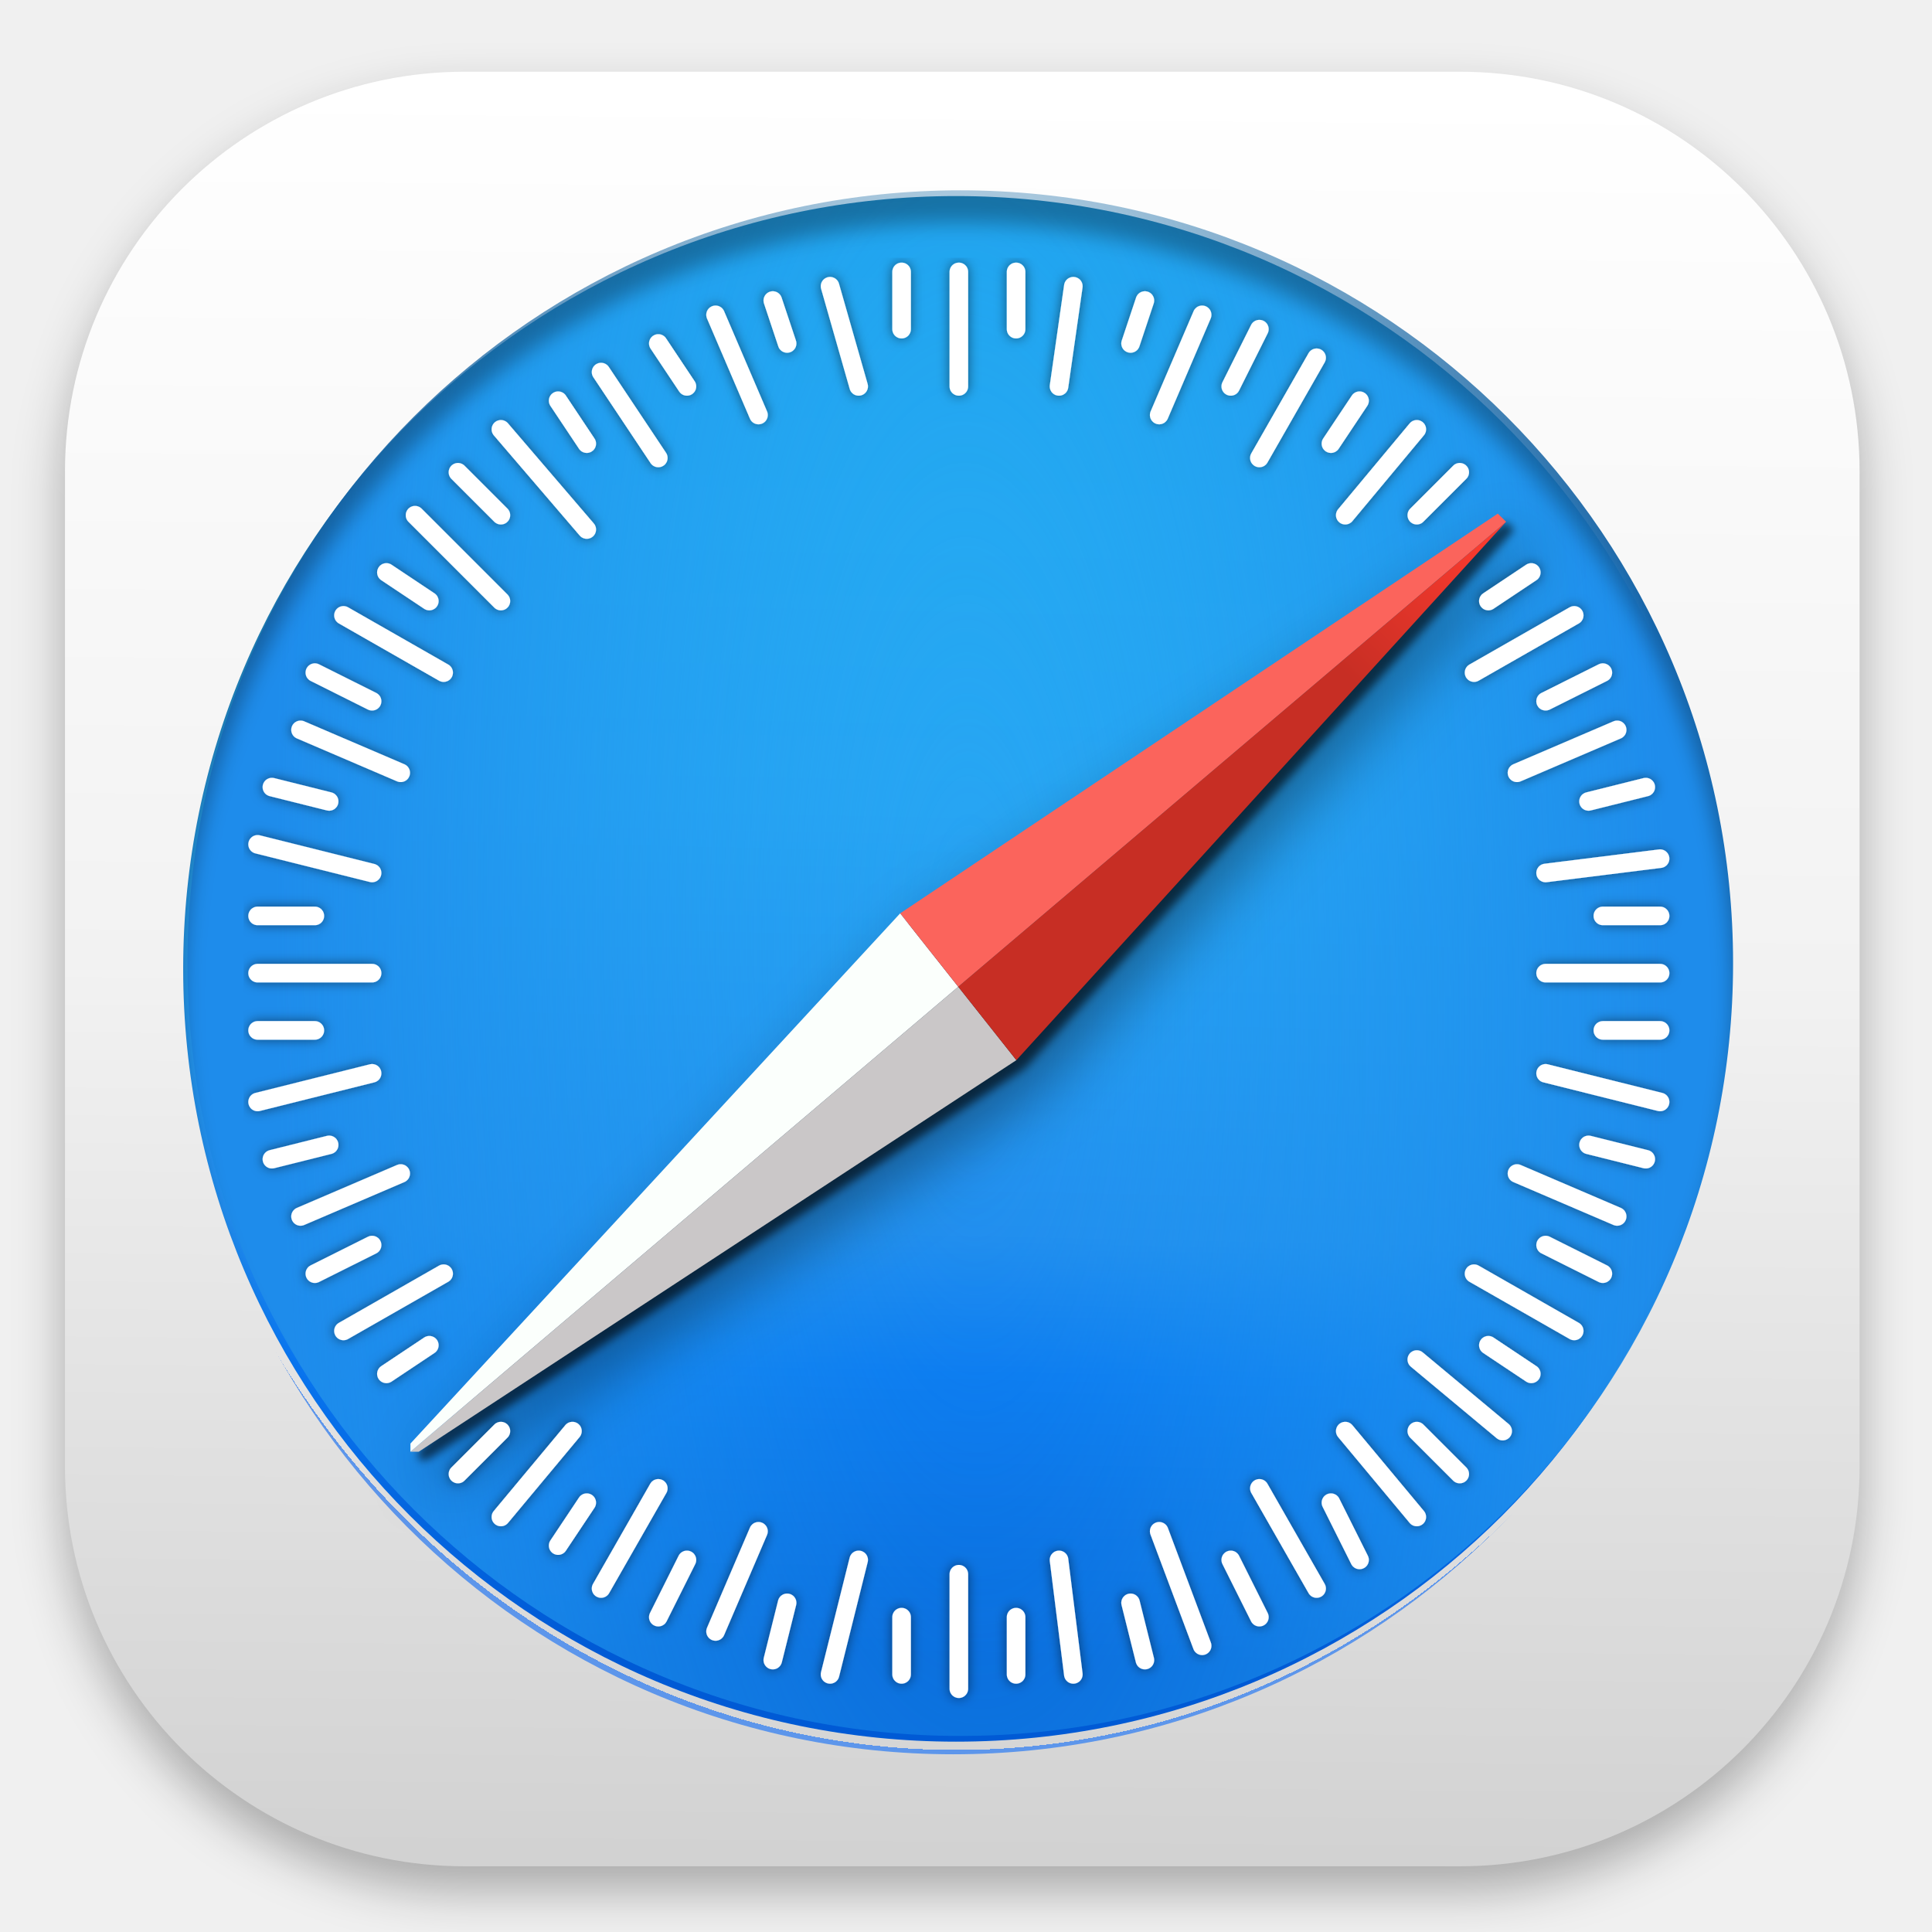
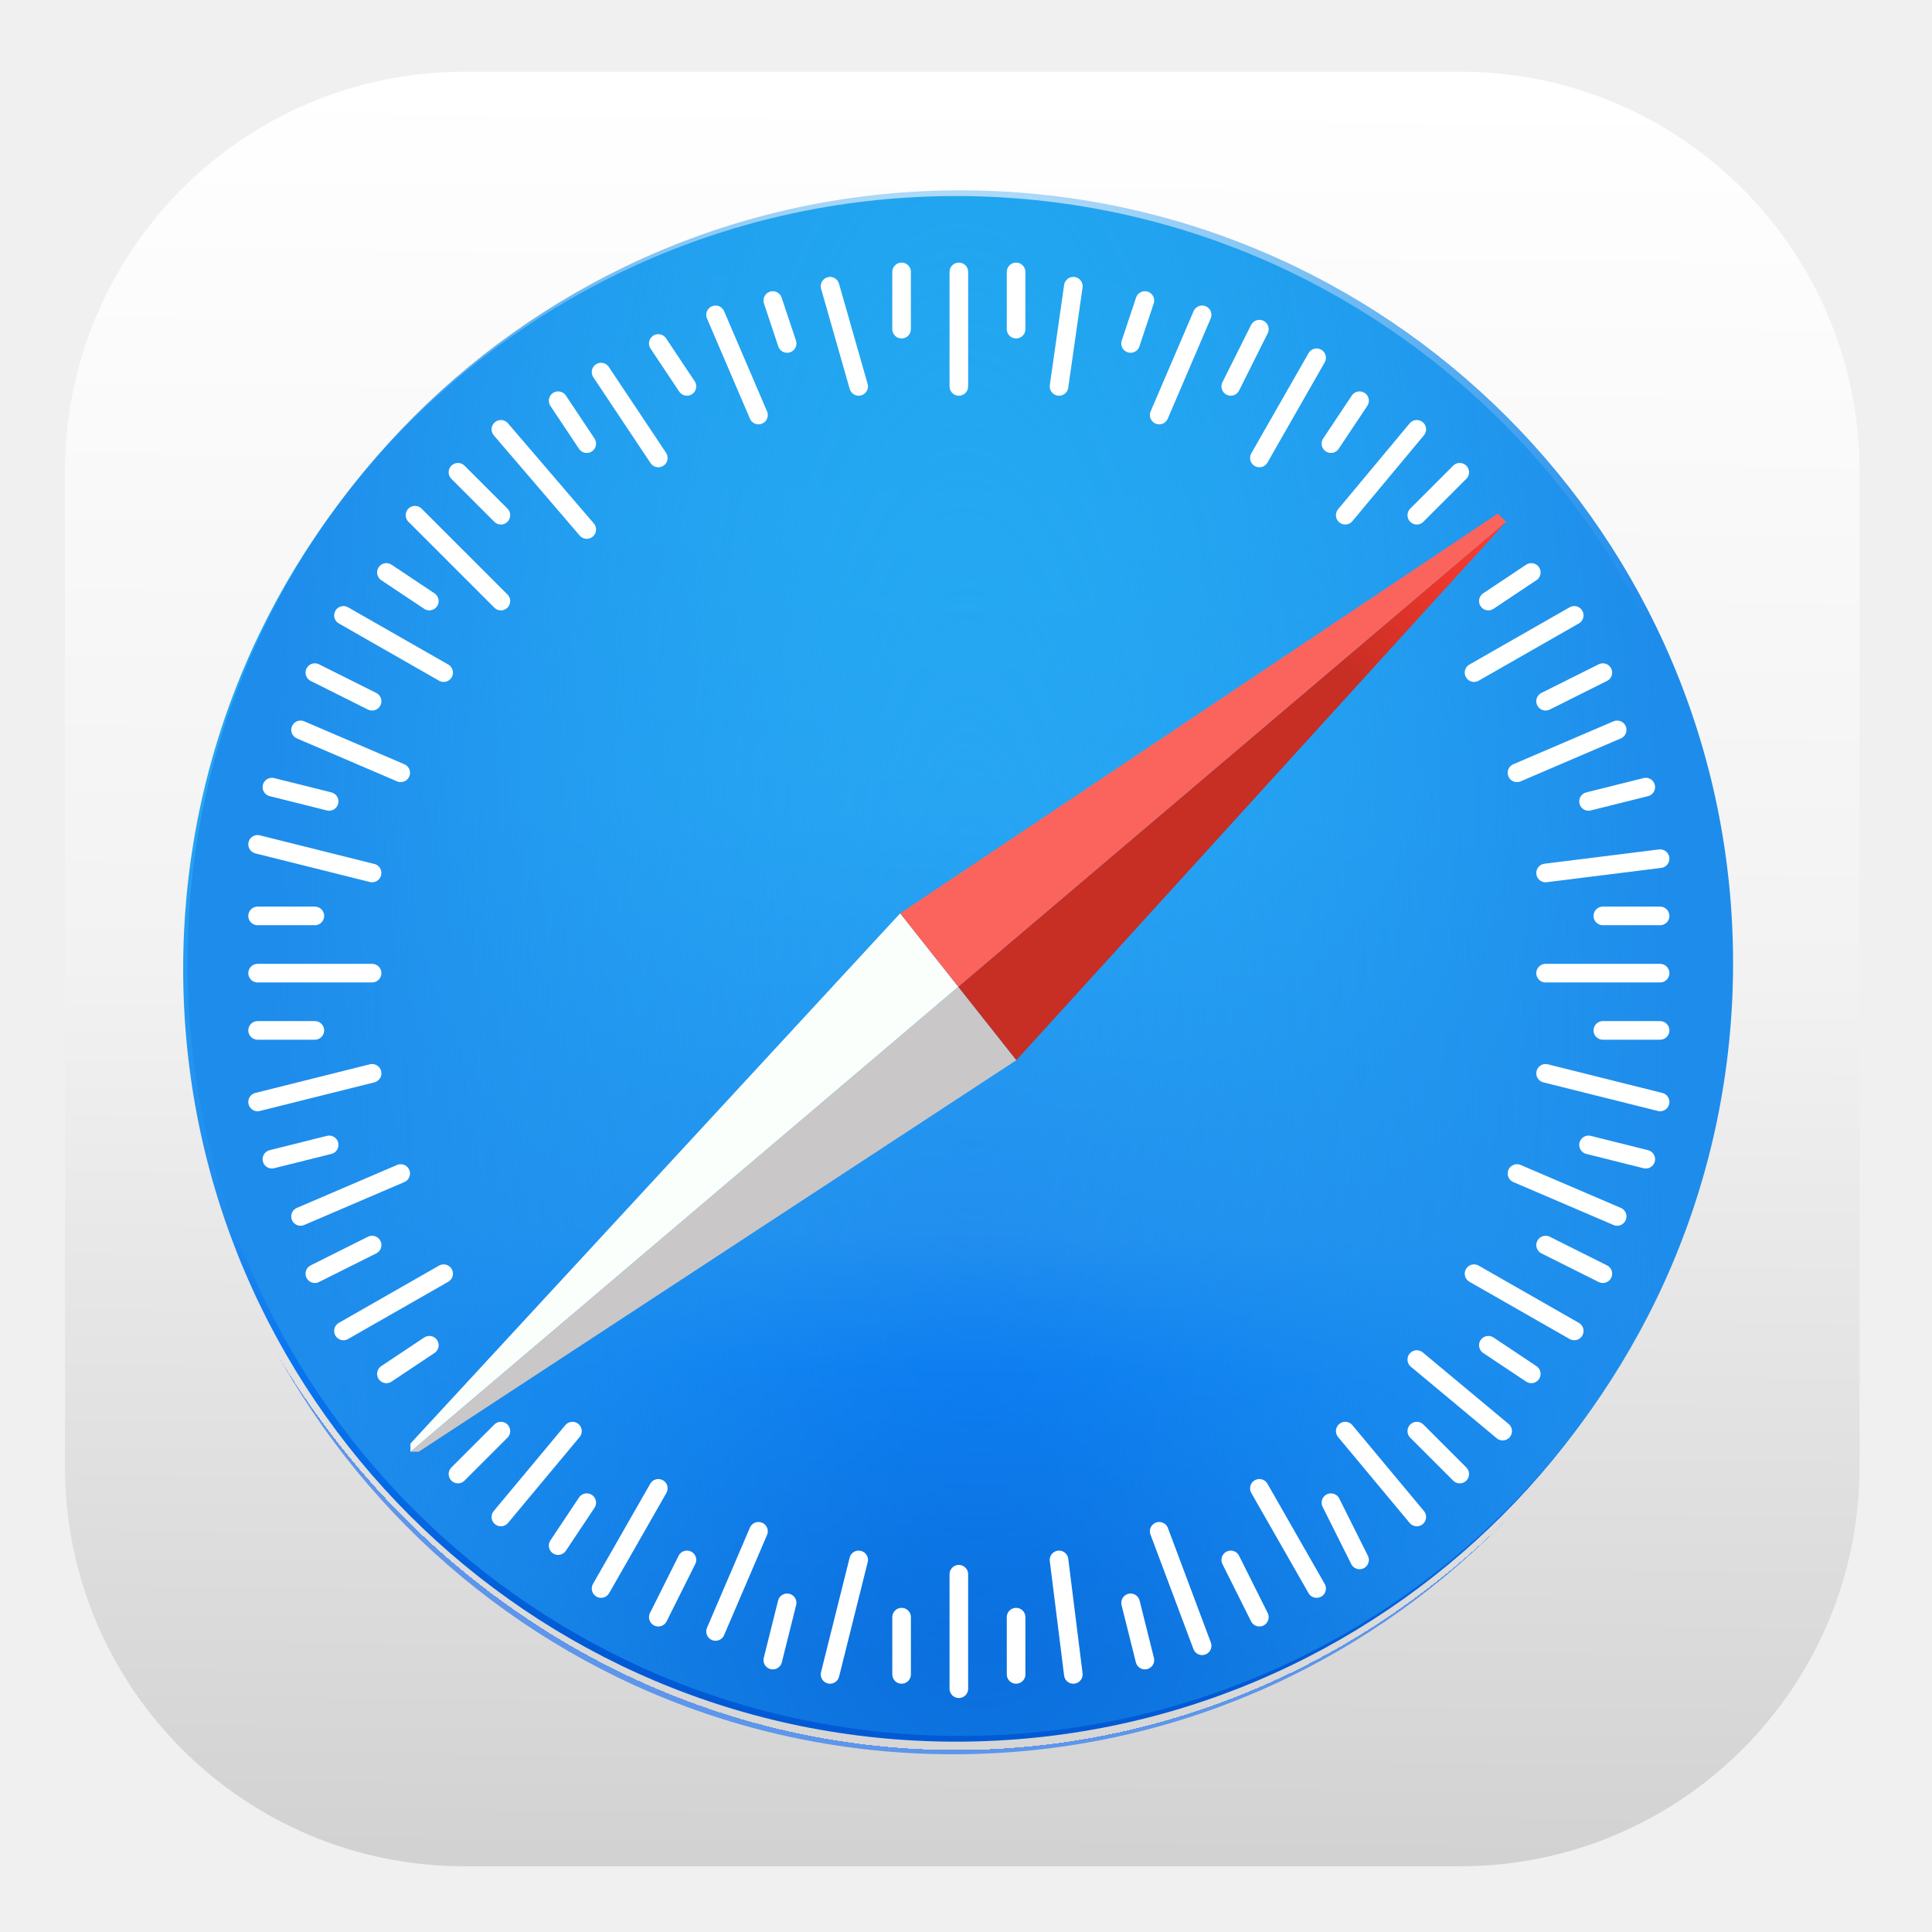
<svg xmlns="http://www.w3.org/2000/svg" xmlns:xlink="http://www.w3.org/1999/xlink" viewBox="195 190 135 135">
-   <style>.b{color-interpolation-filters:srgb}.c{flood-opacity:.31}</style>
  <defs>
    <linearGradient id="s-a" x1="132.6" x2="134.4" y1="111.7" y2="-105.3" xlink:href="#s-b">
      <stop offset="0" stop-color="#d2d2d2" />
      <stop offset=".5" stop-color="#f2f2f2" />
      <stop offset="1" stop-color="#fff" />
    </linearGradient>
    <linearGradient id="s-b" gradientUnits="userSpaceOnUse" />
    <linearGradient id="s-c" x1="65.4" x2="67.4" y1="115.7" y2="17.1" xlink:href="#s-b">
      <stop offset="0" stop-color="#005ad5" />
      <stop offset=".2" stop-color="#0875f0" />
      <stop offset=".3" stop-color="#218cee" />
      <stop offset=".6" stop-color="#27a5f3" />
      <stop offset=".8" stop-color="#25aaf2" />
      <stop offset="1" stop-color="#21aaef" />
    </linearGradient>
    <linearGradient id="s-d" x1="158.7" x2="176.3" y1="96.7" y2="79.5" xlink:href="#s-b">
      <stop offset="0" stop-color="#c72e24" />
      <stop offset="1" stop-color="#fd3b2f" />
    </linearGradient>
-     <filter id="s-e" class="b">
-       <feFlood flood-opacity=".3" />
-       <feComposite in2="SourceGraphic" operator="in" />
-       <feGaussianBlur stdDeviation="3" />
-       <feOffset dy="3" />
-       <feComposite in="SourceGraphic" />
-     </filter>
-     <filter id="s-f" class="b">
-       <feFlood class="c" />
-       <feComposite class="c" in2="SourceGraphic" operator="out" />
-       <feGaussianBlur flood-opacity=".3" stdDeviation=".7" />
-       <feOffset dy="2" />
-       <feComposite in2="SourceGraphic" operator="atop" />
-     </filter>
-     <filter id="s-g" class="b">
-       <feFlood flood-opacity=".6" />
-       <feComposite in2="SourceGraphic" operator="in" />
-       <feGaussianBlur stdDeviation=".5" />
-       <feOffset dx="1" dy="1" />
-       <feComposite in="SourceGraphic" result="A" />
-       <feColorMatrix values="0 0 0 -1 0 0 0 0 -1 0 0 0 0 -1 0 0 0 0 1 0" />
-       <feFlood flood-opacity=".4" />
-       <feComposite in2="A" operator="in" />
-       <feGaussianBlur stdDeviation="3.8" />
-       <feOffset dx="2" dy="3" />
-       <feComposite in="A" />
-     </filter>
-     <filter id="s-h" width="110%" height="110%" x="-1%" y="-1%">
-       <feGaussianBlur in="SourceAlpha" stdDeviation=".4" />
-       <feOffset />
-       <feComponentTransfer result="A">
-         <feFuncA type="linear" />
-       </feComponentTransfer>
-       <feFlood flood-color="rgba(0,0,0,0.5)" />
-       <feComposite in2="A" operator="in" />
-       <feMerge>
-         <feMergeNode />
-         <feMergeNode in="SourceGraphic" />
-       </feMerge>
-     </filter>
    <radialGradient id="s-i" cx="-69.9" cy="69.3" r="54" gradientTransform="matrix(.9 -.01 .04 2.72 -9 -120)" xlink:href="#s-b">
      <stop offset="0" stop-color="#24a5f3" stop-opacity="0" />
      <stop offset="1" stop-color="#1e8ceb" />
    </radialGradient>
    <radialGradient id="s-j" cx="109.3" cy="13.8" r="93.1" gradientTransform="matrix(-.02 1.1 -1.04 -.02 137 -115)" xlink:href="#s-b">
      <stop offset="0" stop-opacity="0" />
      <stop offset="1" stop-color="#5488d6" stop-opacity="0" />
      <stop offset="1" stop-color="#5d96eb" />
    </radialGradient>
  </defs>
  <rect width="220" height="220" x="22" y="-107" fill="url(#s-a)" filter="url(#s-e)" ry="49" transform="matrix(.57 0 0 .57 187 256)" />
  <g filter="url(#s-f)" transform="translate(194 190)">
    <circle cx="67.8" cy="67.7" fill="url(#s-c)" paint-order="stroke fill markers" r="54" />
    <circle cx="-69.9" cy="69.3" fill="url(#s-i)" transform="translate(138 -2)" r="54" />
  </g>
  <ellipse cx="120" cy="14.2" fill="url(#s-j)" rx="93.1" ry="93.7" transform="matrix(.58 0 0 .58 192 250)" />
  <g filter="url(#s-g)" transform="matrix(.58 0 0 .57 197 182)">
    <path fill="#cac7c8" d="M46 192h1l72-48-7-9-66 57Z" />
    <path fill="#fbfffc" d="M46 191v1l66-57-7-9-59 65Z" />
    <path fill="url(#s-d)" d="m119 144-7-9 66-57-59 66Z" />
    <path fill="#fb645c" d="m105 126 7 9 66-57-1-1-72 49Z" />
  </g>
  <path stroke="#fff" stroke-linecap="round" stroke-miterlimit="1" stroke-width="1.3" d="m287 278 3-2m-12-17 8-2m-8-3h4m-4-13 8 2m-8 3h4m-1-13 7 3m-4-11 7 4m-2-11 6 6m0-12 6 7m1-11 4 6m4-10 3 7m5-9 2 7m15-7-1 7m10-5-3 7m11-4-4 7m11-2-5 6m16 7-7 4m10 4-7 3m10 6-8 1m8 16-8-2m5 10-7-3m4 11-7-4m2 11-6-5m0 11-5-6m-2 11-4-7m-4 11-3-8m-6 10-1-8m-16 8 2-8m-10 5 3-7m-11 4 4-7m-11 2 5-6m-8 3 3-3m4 8 2-3m5 8 2-4m6 7 1-4m8 5v-4m8 4v-4m9 3-1-4m9 1-2-4m9 0-2-4m9-2-3-3m8-4-3-2m8-5-4-2m7-6-4-1m5-8h-4m4-8h-4m3-9-4 1m1-9-4 2m-1-9-3 2m-2-9-3 3m-4-8-2 3m-5-8-2 4m-6-6-1 3m-8-5v4m-8-4v4m-9-2 1 3m-9 0 2 3m-9 1 2 3m-9 2 3 3m-8 4 3 2m-8 5 4 2m-7 6 4 1m-4 25 4-1m-2 5 7-3m-6 7 4-2m-2 6 7-4m-13-21h8m41-41v-8m0 99v-8m49-42h-8" filter="url(#s-h)" transform="translate(-65 8)" />
</svg>
